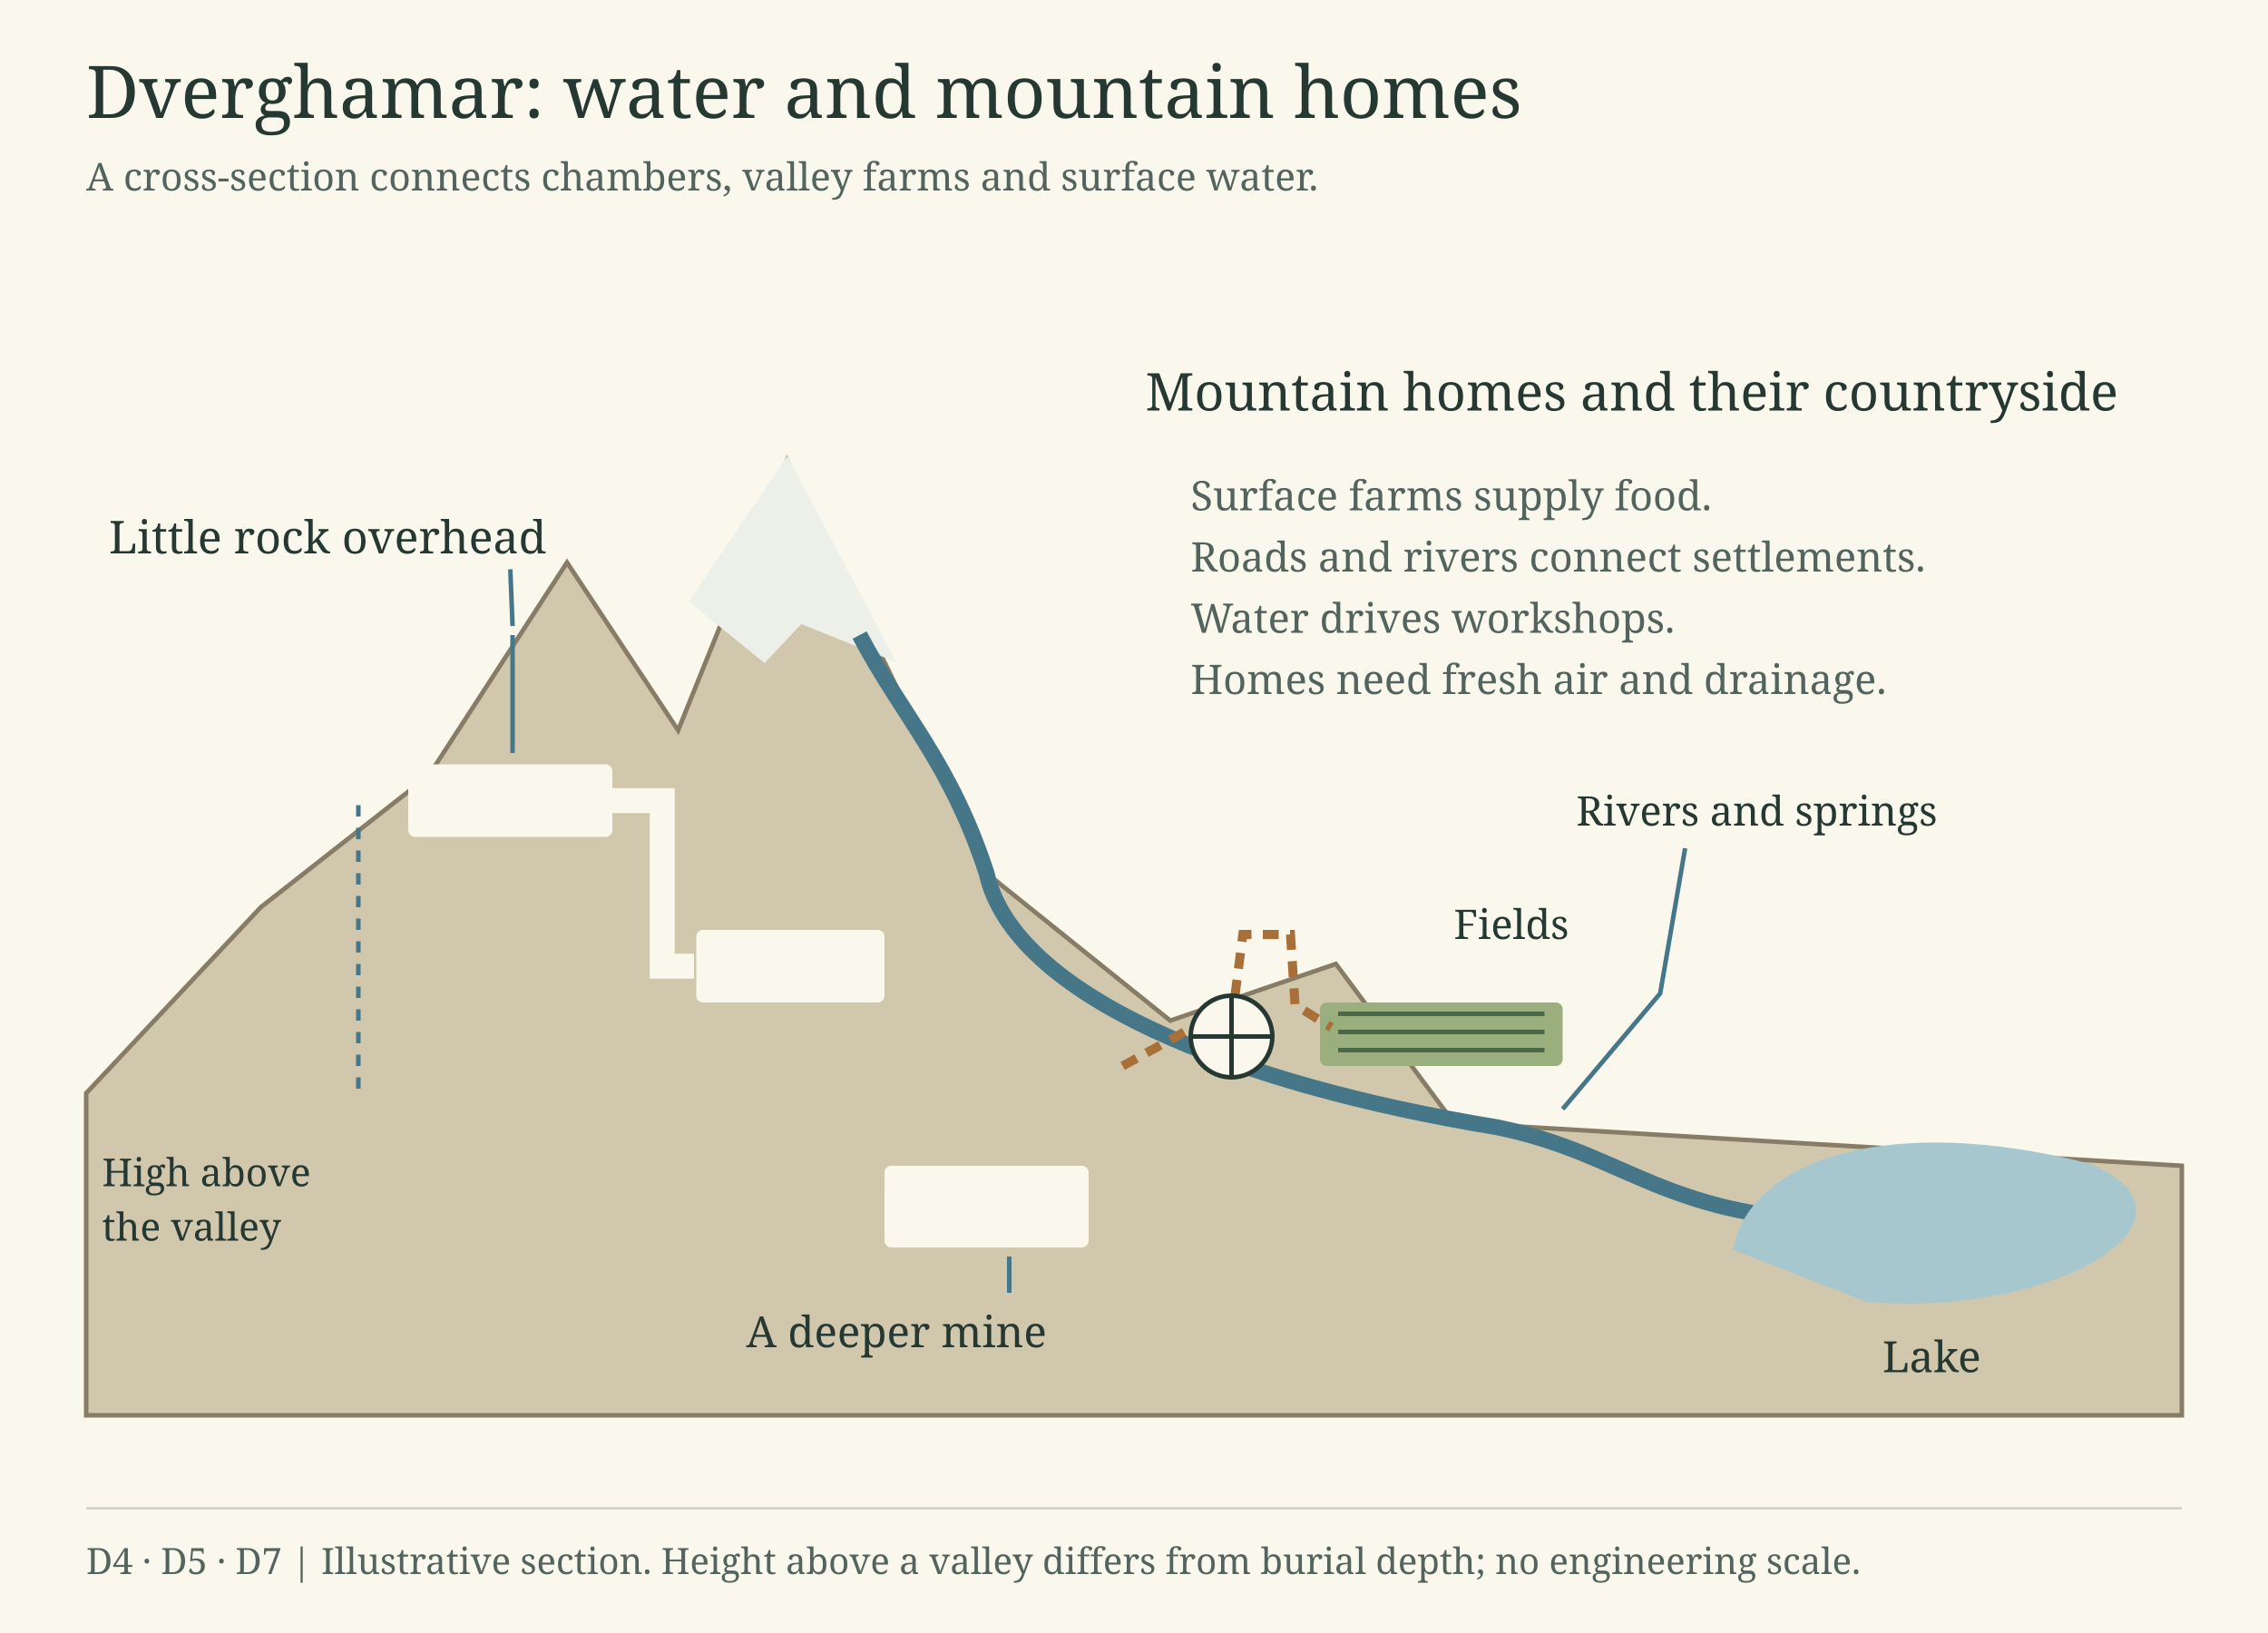
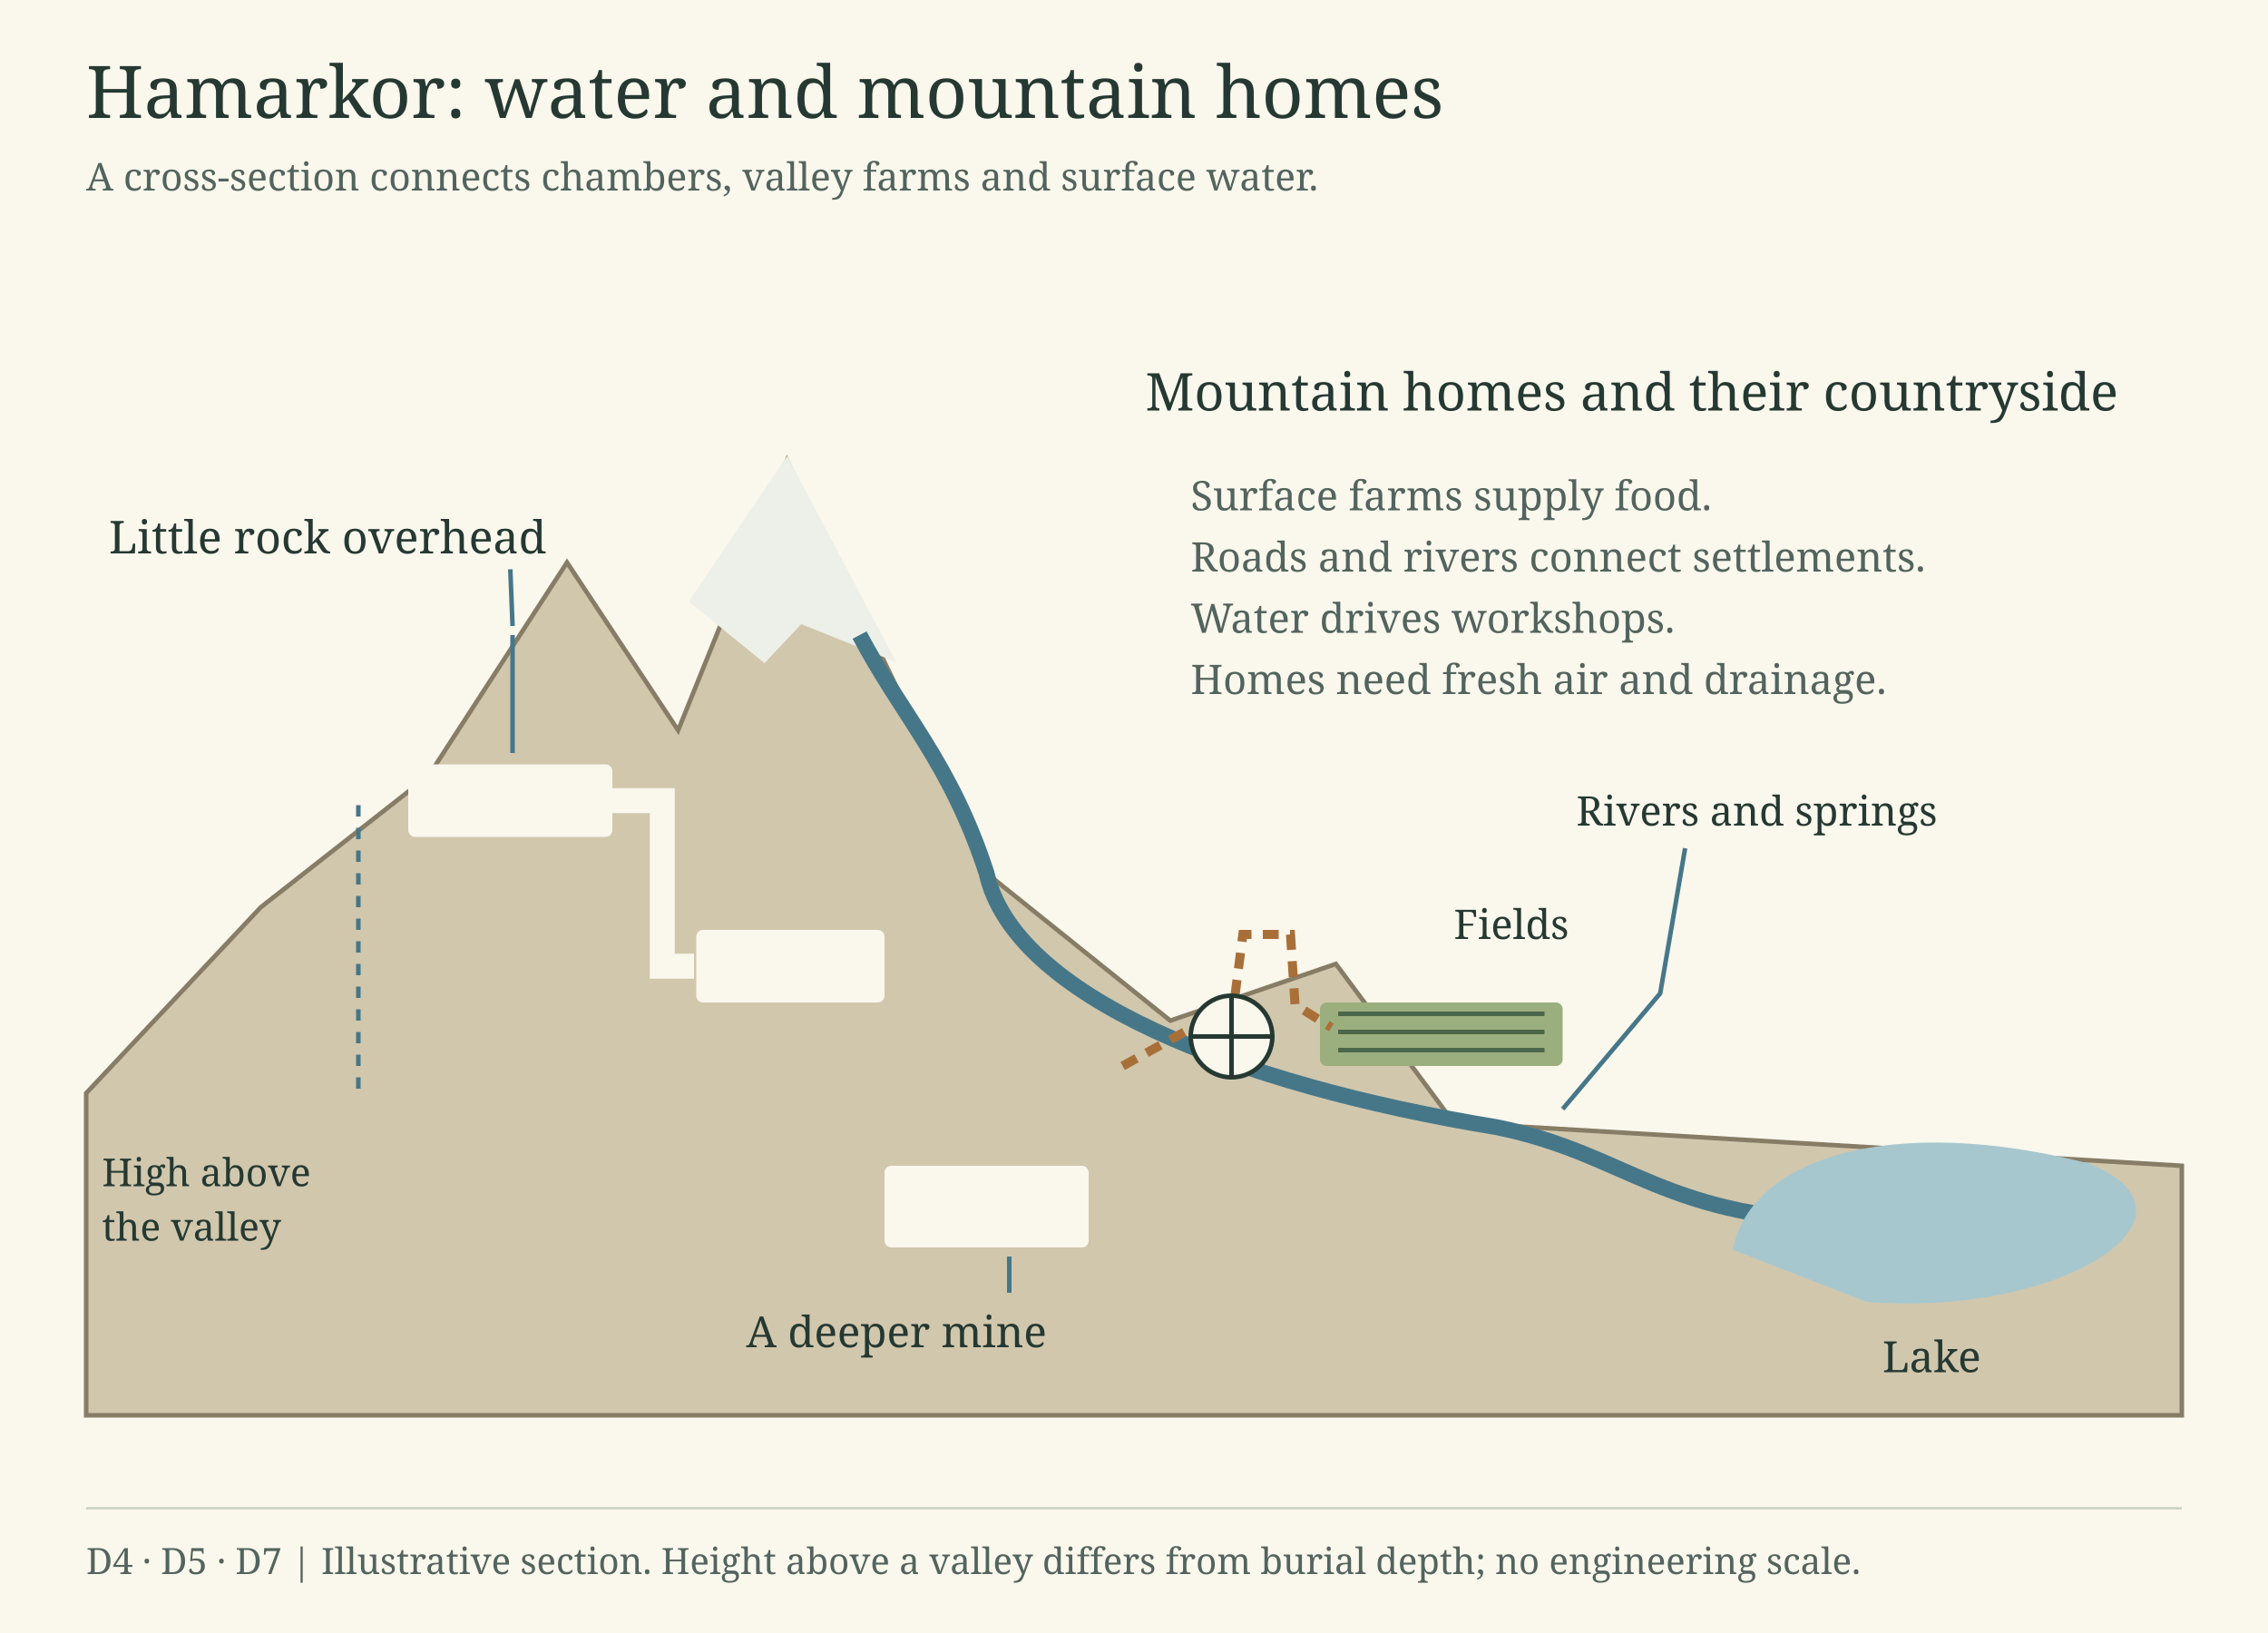
<svg xmlns="http://www.w3.org/2000/svg" width="1000" height="720" viewBox="0 0 1000 720" role="img" aria-labelledby="title desc">
  <defs>
    <marker id="arrow" markerWidth="8" markerHeight="8" refX="7" refY="4" orient="auto-start-reverse">
      <path d="M0 0L8 4L0 8" fill="#467789" />
    </marker>
    <linearGradient id="light">
      <stop stop-color="#d9b26a" />
      <stop offset=".42" stop-color="#d9b26a" />
      <stop offset=".5" stop-color="#77916f" />
      <stop offset=".58" stop-color="#344d49" />
      <stop offset="1" stop-color="#192e35" />
    </linearGradient>
  </defs>
  <rect width="1000" height="720" fill="#faf7ed" />
  <g font-family="Georgia,serif">
-     <text x="38" y="52" font-size="32" fill="#253932" text-anchor="start" font-weight="normal">Dverghamar: water and mountain homes</text>
+     <text x="38" y="52" font-size="32" fill="#253932" text-anchor="start" font-weight="normal">Hamarkor: water and mountain homes</text>
    <text x="38" y="84" font-size="17" fill="#52645d" text-anchor="start" font-weight="normal">A cross-section connects chambers, valley farms and surface water.</text>
    <path d="M38 482 L115 400 L189 342 L250 248 L299 322 L347 203 L435 385 L516 450 L589 425 L641 495 L962 514 L962 624 L38 624Z" fill="#d1c7ad" stroke="#877c65" stroke-width="2" />
    <path d="M305 265 L347 203 L393 290 L353 274 L337 291Z" fill="#edf0e8" stroke="#edf0e8" stroke-width="2" />
    <rect x="180" y="337" width="90" height="32" rx="3" fill="#faf7ed" />
    <rect x="307" y="410" width="83" height="32" rx="3" fill="#faf7ed" />
    <rect x="390" y="514" width="90" height="36" rx="3" fill="#faf7ed" />
    <path d="M269 353 L292 353 L292 426 L306 426" fill="none" stroke="#faf7ed" stroke-width="11" />
    <line x1="226" y1="280" x2="226" y2="332" stroke="#467789" stroke-width="2" stroke-dasharray="" />
    <text x="48" y="244" font-size="20" fill="#253932" text-anchor="start" font-weight="normal">Little rock overhead</text>
    <path d="M225 251 L226 276" fill="none" stroke="#467789" stroke-width="2" />
    <line x1="158" y1="355" x2="158" y2="480" stroke="#467789" stroke-width="2" stroke-dasharray="5 5" />
    <text x="45" y="523" font-size="17" fill="#253932" text-anchor="start" font-weight="normal">High above</text>
    <text x="45" y="547" font-size="17" fill="#253932" text-anchor="start" font-weight="normal">the valley</text>
    <text x="329" y="594" font-size="19" fill="#253932" text-anchor="start" font-weight="normal">A deeper mine</text>
    <line x1="445" y1="554" x2="445" y2="570" stroke="#467789" stroke-width="2" stroke-dasharray="" />
    <path d="M379 280 C398 316 419 336 435 385 C447 439 544 478 660 497 C719 509 733 538 821 539" fill="none" stroke="#467789" stroke-width="7" />
    <path d="M764 551 C772 510 835 491 921 513 C978 536 909 581 823 574Z" fill="#a7c7ce" stroke="none" stroke-width="2" />
    <rect x="582" y="442" width="107" height="28" rx="3" fill="#9bae7d" />
    <line x1="590" y1="447" x2="681" y2="447" stroke="#4b674b" stroke-width="2" stroke-dasharray="" />
    <line x1="590" y1="455" x2="681" y2="455" stroke="#4b674b" stroke-width="2" stroke-dasharray="" />
    <line x1="590" y1="463" x2="681" y2="463" stroke="#4b674b" stroke-width="2" stroke-dasharray="" />
    <path d="M495 470 L544 443 L548 412 L569 412 L571 443 L587 453" fill="none" stroke="#a96f38" stroke-width="4" stroke-dasharray="7 5" />
    <circle cx="543" cy="457" r="18" fill="#faf7ed" stroke="#253932" stroke-width="2" />
    <line x1="526" y1="457" x2="560" y2="457" stroke="#253932" stroke-width="2" stroke-dasharray="" />
    <line x1="543" y1="440" x2="543" y2="474" stroke="#253932" stroke-width="2" stroke-dasharray="" />
    <text x="505" y="181" font-size="23" fill="#253932" text-anchor="start" font-weight="normal">Mountain homes and their countryside</text>
    <text x="525" y="225" font-size="18" fill="#52645d" text-anchor="start" font-weight="normal">Surface farms supply food.</text>
    <text x="525" y="252" font-size="18" fill="#52645d" text-anchor="start" font-weight="normal">Roads and rivers connect settlements.</text>
    <text x="525" y="279" font-size="18" fill="#52645d" text-anchor="start" font-weight="normal">Water drives workshops.</text>
    <text x="525" y="306" font-size="18" fill="#52645d" text-anchor="start" font-weight="normal">Homes need fresh air and drainage.</text>
    <text x="641" y="414" font-size="18" fill="#253932" text-anchor="start" font-weight="normal">Fields</text>
    <text x="830" y="605" font-size="19" fill="#253932" text-anchor="start" font-weight="normal">Lake</text>
    <text x="695" y="364" font-size="18" fill="#253932" text-anchor="start" font-weight="normal">Rivers and springs</text>
    <path d="M743 374 L732 438 L689 489" fill="none" stroke="#467789" stroke-width="2" />
    <line x1="38" y1="665" x2="962" y2="665" stroke="#c8d0c2" stroke-width="1" stroke-dasharray="" />
    <text x="38" y="694" font-size="16" fill="#52645d" text-anchor="start" font-weight="normal">D4 · D5 · D7 | Illustrative section. Height above a valley differs from burial depth; no engineering scale.</text>
  </g>
</svg>
